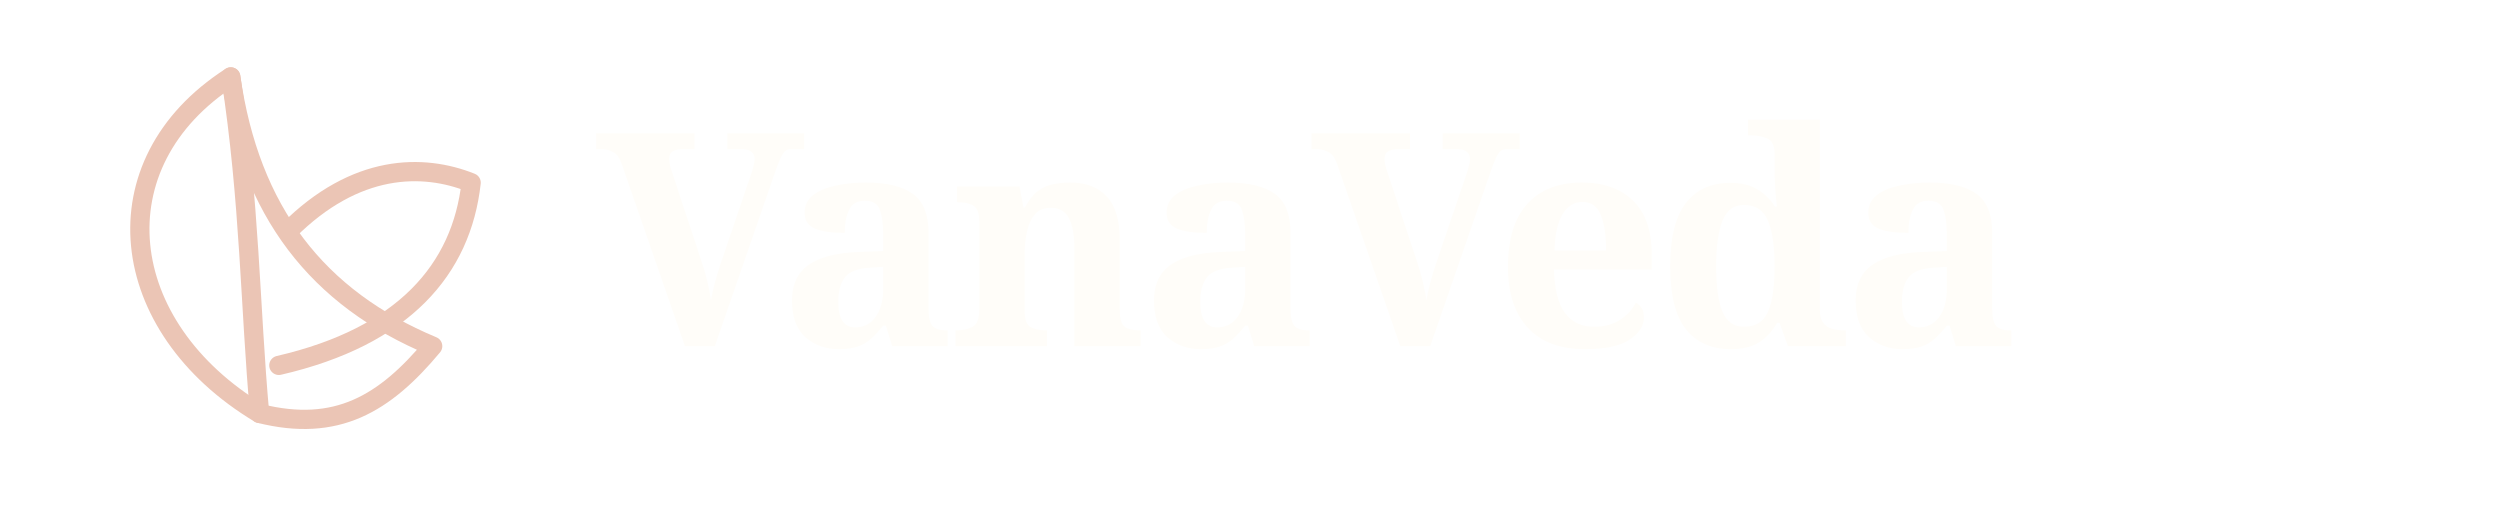
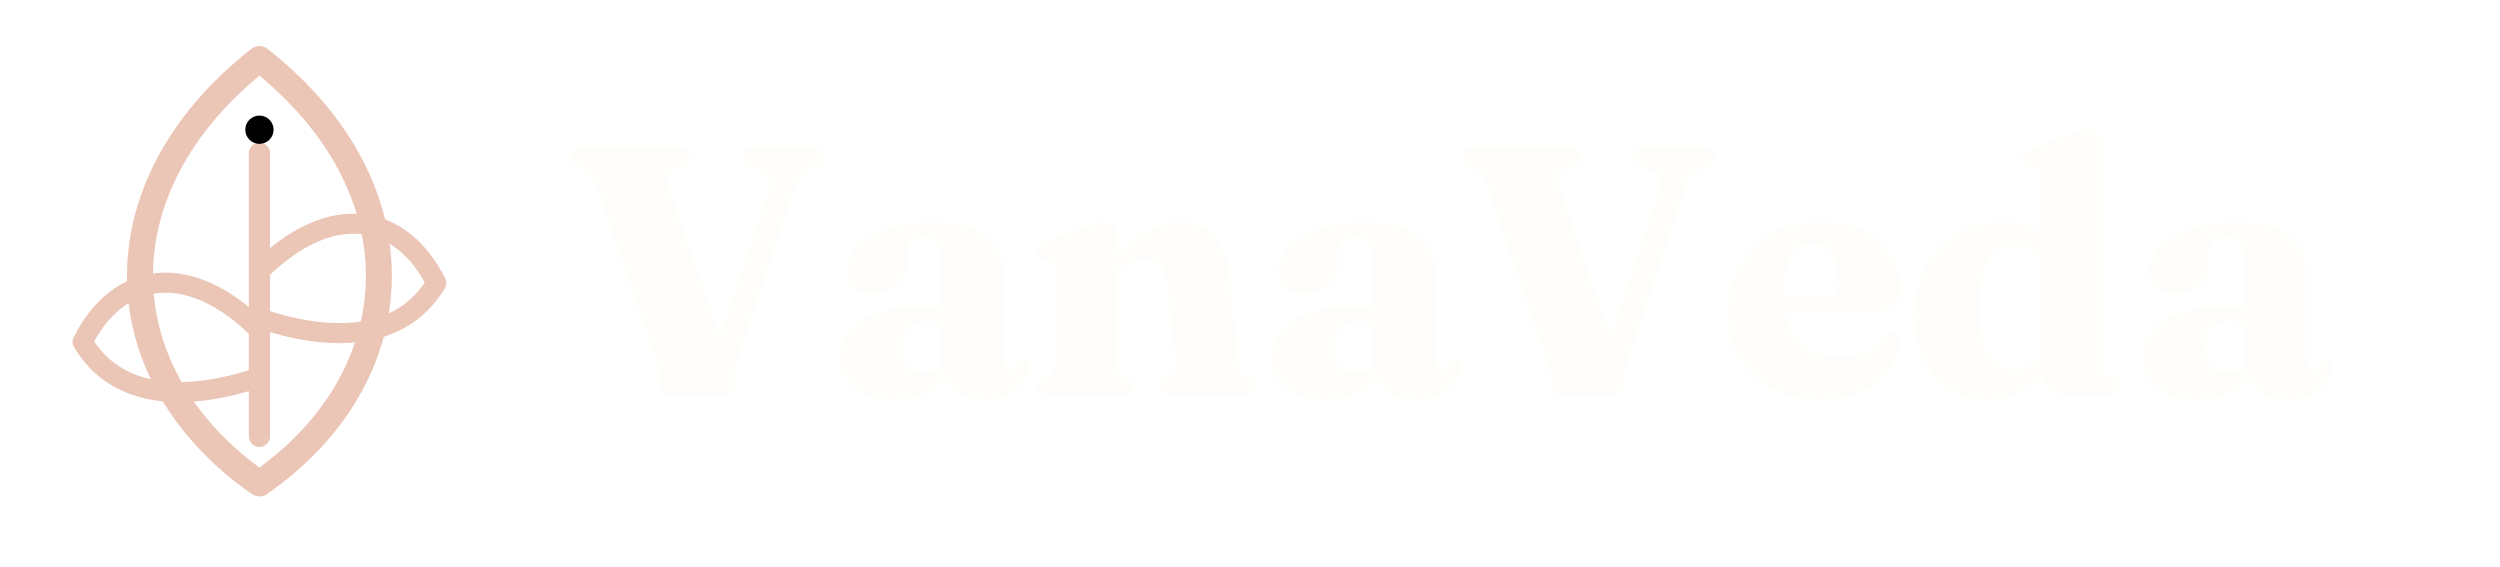
- <svg xmlns="http://www.w3.org/2000/svg" viewBox="0 0 260 54" role="img" aria-labelledby="title">
-   <g fill="none" stroke="#EBC5B5" stroke-width="2" stroke-linecap="round" stroke-linejoin="round">
-     <path d="M27 43C12 34 10 17 24 8c2 14 9 23 21 28-5 6-10 9-18 7Z" />
-     <path d="M24 8c2 13 2 24 3 35M30 24c7-7 14-7 19-5-1 9-7 16-20 19" />
+ <svg xmlns="http://www.w3.org/2000/svg" viewBox="0 0 212 48" role="img" aria-label="VanaVeda">
+   <g fill="none" stroke="#EBC5B5" stroke-width="2.2" stroke-linecap="round" stroke-linejoin="round">
+     <path d="M22 41 C9 32 8 16 22 5 C36 16 35 32 22 41 Z" />
+     <path d="M22 13 L22 37" stroke-width="1.8" />
+     <path d="M22 23 C28 17 34 18 37 24 C34 29 28 29 22 27" stroke-width="1.7" />
+     <path d="M22 28 C16 22 10 23 7 29 C10 34 16 34 22 32" stroke-width="1.7" />
+     <circle cx="22" cy="11" r="1.2" fill="currentColor" stroke="none" />
  </g>
-   <text x="62" y="36" fill="#FFFDF9" font-family="Georgia,serif" font-size="31" font-weight="700" letter-spacing="-.8">VanaVeda</text>
+   <g fill="#FFFDF9">
+     <path d="M996 1344Q996 1370 1013.5 1385.0Q1031 1400 1068 1400H1386Q1423 1400 1440.5 1385.0Q1458 1370 1458 1344Q1458 1325 1447.0 1312.5Q1436 1300 1412 1289L1379 1275Q1345 1259 1322.0 1228.5Q1299 1198 1278 1131L977 224Q963 182 957.5 157.0Q952 132 952 106V55Q952 29 935.5 14.5Q919 0 894 0H587Q562 0 546.5 14.5Q531 29 531 58V108Q531 125 525.0 146.5Q519 168 510 194L167 1196Q155 1230 142.0 1245.5Q129 1261 105 1272L71 1285Q31 1304 31 1344Q31 1370 49.0 1385.0Q67 1400 104 1400H631Q669 1400 686.0 1385.0Q703 1370 703 1344Q703 1323 691.5 1310.5Q680 1298 656 1288L607 1273Q581 1263 574.5 1241.5Q568 1220 583 1175L907 215L798 121L1140 1144Q1156 1193 1145.0 1223.5Q1134 1254 1085 1275L1042 1289Q1020 1298 1008.0 1310.0Q996 1322 996 1344Z" transform="translate(48.00, 33.50) scale(0.015, -0.015)" />
+     <path d="M674 132V153L649 156V778Q649 832 621.0 863.0Q593 894 543 894Q500 894 474.5 875.0Q449 856 449 827V728Q449 656 400.0 617.0Q351 578 262 578Q186 578 147.5 611.5Q109 645 109 706Q109 770 165.0 833.0Q221 896 331.5 938.0Q442 980 607 980Q804 980 900.5 904.0Q997 828 997 697V198Q997 174 1007.5 161.0Q1018 148 1038 148Q1058 148 1068.5 158.0Q1079 168 1088 178Q1094 184 1100.5 189.0Q1107 194 1116 194Q1131 194 1137.5 183.5Q1144 173 1144 156Q1144 117 1116.5 75.0Q1089 33 1034.0 3.5Q979 -26 897 -26Q797 -26 735.5 17.5Q674 61 674 132ZM70 211Q70 342 187.5 420.0Q305 498 517 498Q579 498 627.0 488.5Q675 479 708 462L680 387Q653 401 626.0 408.0Q599 415 567 415Q501 415 463.5 377.5Q426 340 426 271Q426 201 460.0 164.5Q494 128 548 128Q589 128 627.0 147.0Q665 166 688 197L711 129Q659 55 567.5 14.5Q476 -26 372 -26Q237 -26 153.5 40.5Q70 107 70 211Z" transform="translate(70.12, 33.50) scale(0.015, -0.015)" />
+     <path d="M521 903V183Q521 148 528.5 133.0Q536 118 552 111L581 100Q613 84 613 53Q613 0 548 0H132Q99 0 83.5 13.5Q68 27 68 50Q68 67 77.5 79.5Q87 92 107 101L138 111Q155 117 162.0 132.5Q169 148 169 183V708Q169 736 161.0 748.5Q153 761 136 765L99 770Q79 776 70.5 786.5Q62 797 62 814Q62 834 73.5 846.0Q85 858 115 870L322 947Q365 964 392.5 971.5Q420 979 444 979Q482 979 501.5 957.5Q521 936 521 903ZM488 670 436 725 470 756Q603 878 698.0 929.5Q793 981 875 981Q1001 981 1072.0 896.0Q1143 811 1156 671L1207 184Q1211 149 1217.0 133.0Q1223 117 1240 111L1269 101Q1289 92 1298.5 79.5Q1308 67 1308 50Q1308 27 1292.5 13.5Q1277 0 1244 0H824Q758 0 758 53Q758 84 790 100L820 111Q837 118 846.0 133.5Q855 149 851 184L806 621Q798 697 768.5 734.5Q739 772 680 772Q644 772 604.5 754.5Q565 737 526 703Z" transform="translate(86.91, 33.50) scale(0.015, -0.015)" />
+     <path d="M674 132V153L649 156V778Q649 832 621.0 863.0Q593 894 543 894Q500 894 474.5 875.0Q449 856 449 827V728Q449 656 400.0 617.0Q351 578 262 578Q186 578 147.5 611.5Q109 645 109 706Q109 770 165.0 833.0Q221 896 331.5 938.0Q442 980 607 980Q804 980 900.5 904.0Q997 828 997 697V198Q997 174 1007.5 161.0Q1018 148 1038 148Q1058 148 1068.5 158.0Q1079 168 1088 178Q1094 184 1100.5 189.0Q1107 194 1116 194Q1131 194 1137.5 183.5Q1144 173 1144 156Q1144 117 1116.5 75.0Q1089 33 1034.0 3.5Q979 -26 897 -26Q797 -26 735.5 17.5Q674 61 674 132ZM70 211Q70 342 187.5 420.0Q305 498 517 498Q579 498 627.0 488.5Q675 479 708 462L680 387Q653 401 626.0 408.0Q599 415 567 415Q501 415 463.5 377.5Q426 340 426 271Q426 201 460.0 164.5Q494 128 548 128Q589 128 627.0 147.0Q665 166 688 197L711 129Q659 55 567.5 14.5Q476 -26 372 -26Q237 -26 153.5 40.5Q70 107 70 211Z" transform="translate(106.74, 33.50) scale(0.015, -0.015)" />
+     <path d="M996 1344Q996 1370 1013.5 1385.0Q1031 1400 1068 1400H1386Q1423 1400 1440.5 1385.0Q1458 1370 1458 1344Q1458 1325 1447.0 1312.5Q1436 1300 1412 1289L1379 1275Q1345 1259 1322.0 1228.5Q1299 1198 1278 1131L977 224Q963 182 957.5 157.0Q952 132 952 106V55Q952 29 935.5 14.5Q919 0 894 0H587Q562 0 546.5 14.5Q531 29 531 58V108Q531 125 525.0 146.5Q519 168 510 194L167 1196Q155 1230 142.0 1245.5Q129 1261 105 1272L71 1285Q31 1304 31 1344Q31 1370 49.0 1385.0Q67 1400 104 1400H631Q669 1400 686.0 1385.0Q703 1370 703 1344Q703 1323 691.5 1310.5Q680 1298 656 1288L607 1273Q581 1263 574.5 1241.5Q568 1220 583 1175L907 215L798 121L1140 1144Q1156 1193 1145.0 1223.5Q1134 1254 1085 1275L1042 1289Q1020 1298 1008.0 1310.0Q996 1322 996 1344Z" transform="translate(123.52, 33.50) scale(0.015, -0.015)" />
+     <path d="M1032 598Q1032 537 998.0 504.0Q964 471 901 471H292V560H630Q682 560 682 609Q682 739 643.5 800.5Q605 862 541 862Q492 862 454.5 830.0Q417 798 395.0 735.5Q373 673 373 582Q373 394 459.5 303.0Q546 212 692 212Q770 212 830.5 238.0Q891 264 935 320Q958 342 970.5 350.0Q983 358 995 358Q1013 358 1021.0 341.0Q1029 324 1029 300Q1027 213 969.0 138.5Q911 64 809.5 19.0Q708 -26 576 -26Q427 -26 310.5 34.0Q194 94 126.5 201.5Q59 309 59 454Q59 611 122.0 729.5Q185 848 303.5 914.5Q422 981 588 981Q732 981 831.0 931.5Q930 882 981.0 796.0Q1032 710 1032 598Z" transform="translate(145.65, 33.50) scale(0.015, -0.015)" />
+     <path d="M784 171 773 174V1228Q773 1256 765.0 1268.0Q757 1280 740 1284L702 1290Q683 1295 674.0 1306.0Q665 1317 665 1334Q665 1354 676.5 1366.0Q688 1378 719 1389L925 1467Q969 1483 996.0 1490.5Q1023 1498 1048 1498Q1085 1498 1105.0 1477.0Q1125 1456 1125 1422V183Q1125 148 1132.0 132.5Q1139 117 1156 111L1186 101Q1207 93 1216.5 80.0Q1226 67 1226 50Q1226 27 1210.5 13.5Q1195 0 1161 0H928Q869 0 826.5 40.5Q784 81 784 141ZM60 448Q60 609 125.0 729.0Q190 849 302.0 915.0Q414 981 555 981Q675 981 765.5 927.5Q856 874 918 769L831 704Q783 778 732.0 812.0Q681 846 622 846Q564 846 519.5 808.5Q475 771 449.5 691.5Q424 612 424 485Q424 367 449.5 292.5Q475 218 519.0 182.5Q563 147 619 147Q683 147 737.0 187.5Q791 228 838 315L895 253Q814 123 709.0 48.5Q604 -26 473 -26Q354 -26 260.5 34.5Q167 95 113.5 202.0Q60 309 60 448Z" transform="translate(161.41, 33.50) scale(0.015, -0.015)" />
+     <path d="M674 132V153L649 156V778Q649 832 621.0 863.0Q593 894 543 894Q500 894 474.5 875.0Q449 856 449 827V728Q449 656 400.0 617.0Q351 578 262 578Q186 578 147.5 611.5Q109 645 109 706Q109 770 165.0 833.0Q221 896 331.5 938.0Q442 980 607 980Q804 980 900.5 904.0Q997 828 997 697V198Q997 174 1007.5 161.0Q1018 148 1038 148Q1058 148 1068.5 158.0Q1079 168 1088 178Q1094 184 1100.5 189.0Q1107 194 1116 194Q1131 194 1137.5 183.5Q1144 173 1144 156Q1144 117 1116.5 75.0Q1089 33 1034.0 3.5Q979 -26 897 -26Q797 -26 735.5 17.5Q674 61 674 132ZM70 211Q70 342 187.5 420.0Q305 498 517 498Q579 498 627.0 488.5Q675 479 708 462L680 387Q653 401 626.0 408.0Q599 415 567 415Q501 415 463.5 377.5Q426 340 426 271Q426 201 460.0 164.5Q494 128 548 128Q589 128 627.0 147.0Q665 166 688 197L711 129Q659 55 567.5 14.5Q476 -26 372 -26Q237 -26 153.5 40.5Q70 107 70 211Z" transform="translate(180.61, 33.50) scale(0.015, -0.015)" />
+   </g>
</svg>
